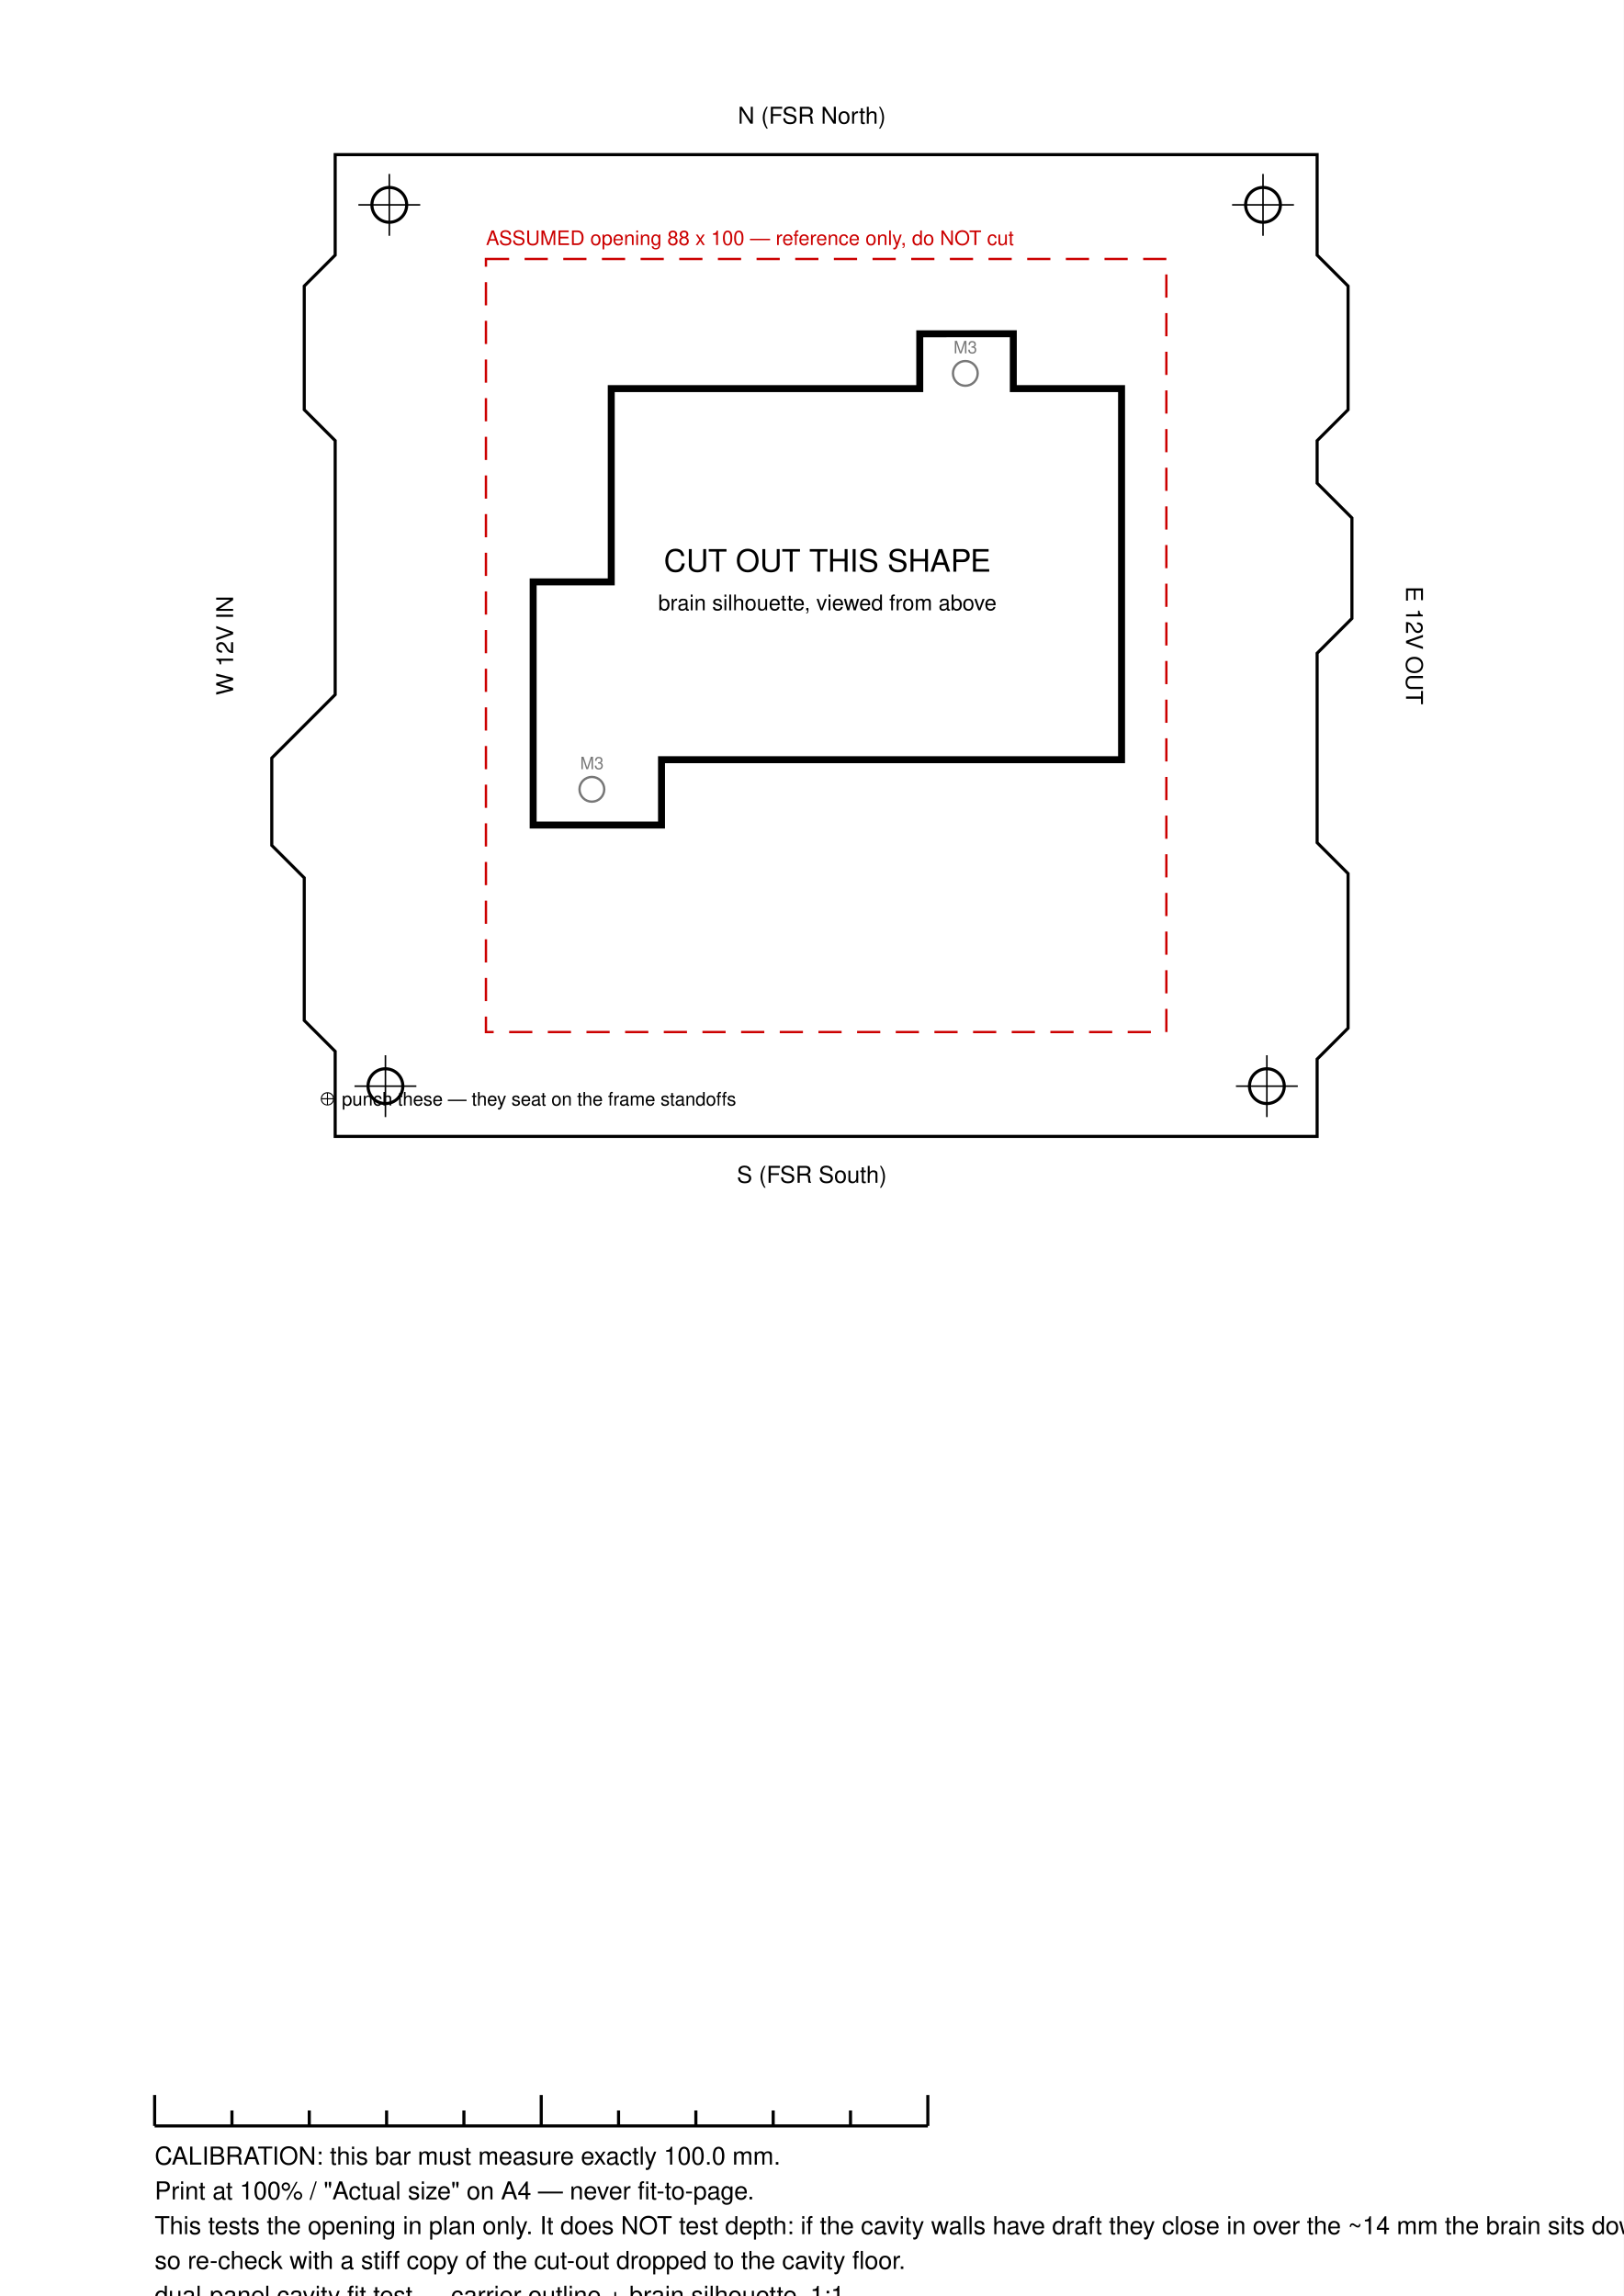
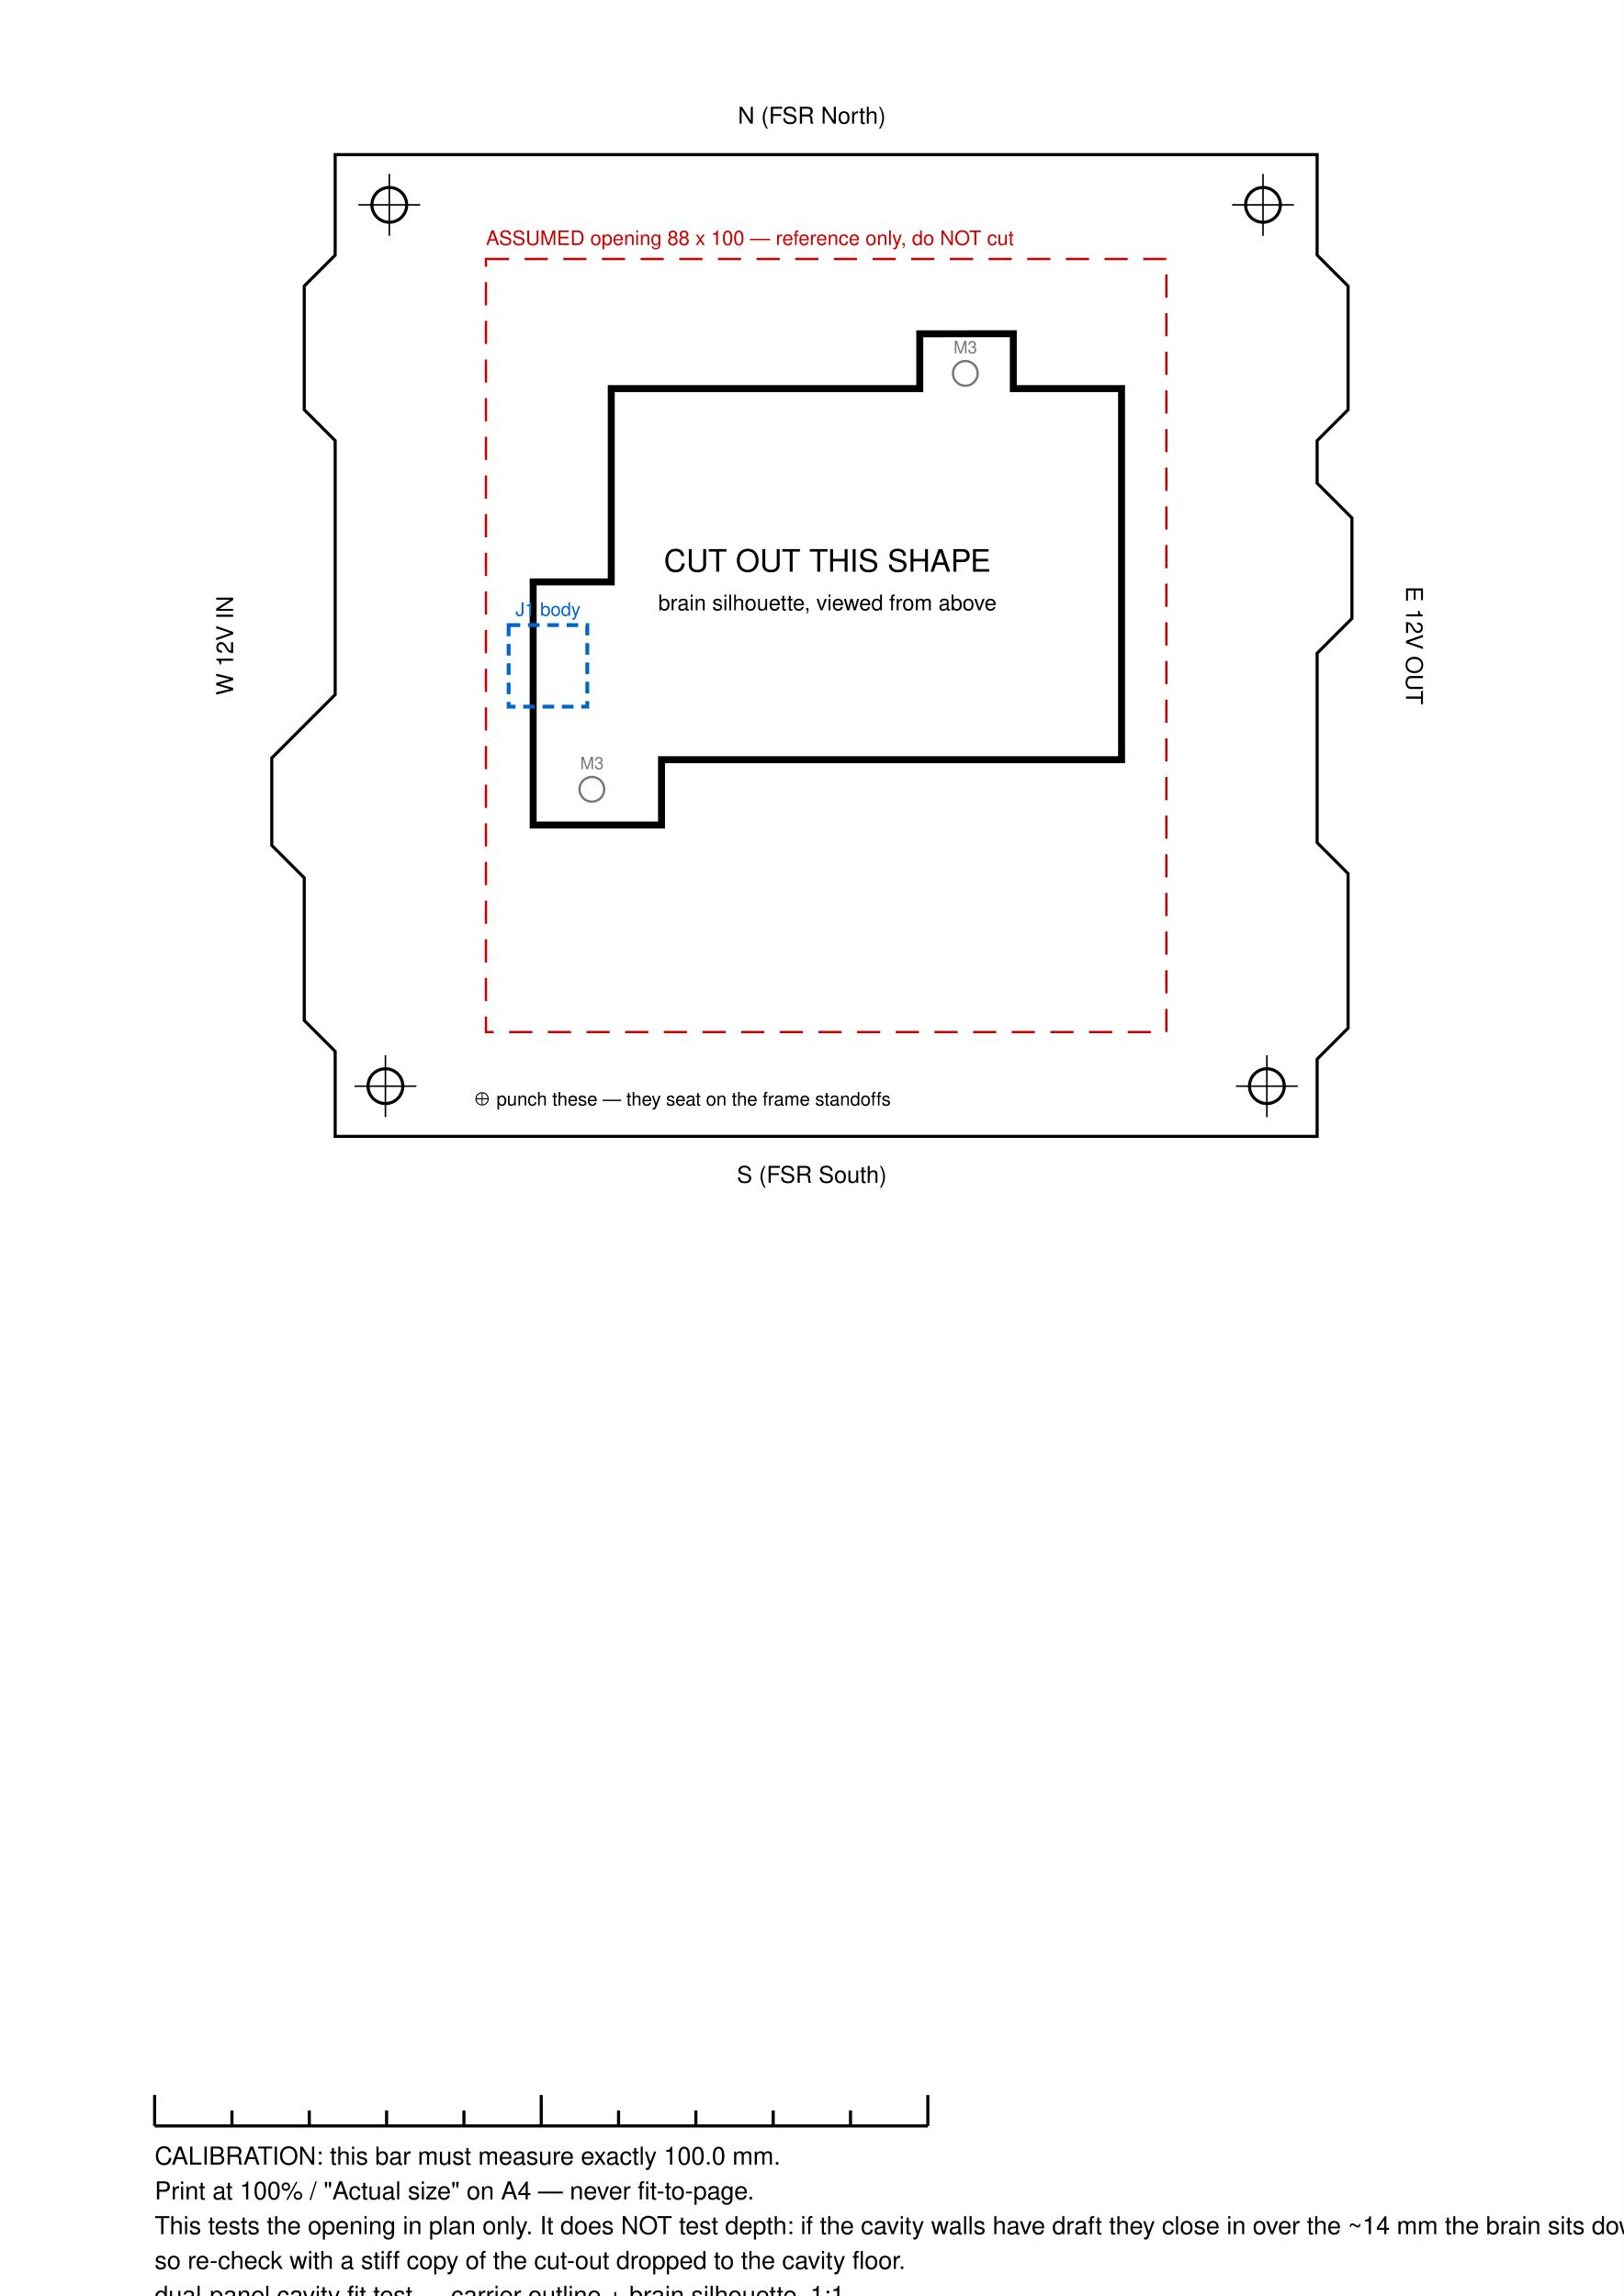
<svg xmlns="http://www.w3.org/2000/svg" width="210.0mm" height="297.0mm" viewBox="0 0 210.0 297.0">
  <rect x="0" y="0" width="210.0" height="297.0" fill="#fff" />
  <rect x="62.850" y="33.500" width="88.000" height="100.000" fill="none" stroke="#c00" stroke-width="0.3" stroke-dasharray="3,2" />
  <text x="62.850" y="31.700" font-family="Helvetica,Arial" font-size="2.6" text-anchor="start" fill="#c00">ASSUMED opening 88 x 100 — reference only, do NOT cut</text>
  <path d="M 35.150,98.054 L 43.350,89.854 L 43.350,57.000 L 39.350,53.000 L 39.350,37.000 L 43.350,33.000 L 43.350,20.000 L 170.350,20.000 L 170.350,33.000 L 174.350,37.000 L 174.350,53.000 L 170.350,57.000 L 170.350,62.500 L 174.850,67.000 L 174.850,80.000 L 170.350,84.500 L 170.350,109.000 L 174.350,113.000 L 174.350,133.000 L 170.350,137.000 L 170.350,147.000 L 152.850,147.000 L 43.350,147.000 L 43.350,136.000 L 39.350,132.000 L 39.350,114.100 L 39.350,113.554 L 35.150,109.354 Z" fill="none" stroke="#000" stroke-width="0.4" />
  <path d="M 68.956,75.270 L 68.956,106.720 L 85.556,106.720 L 85.556,98.270 L 145.056,98.270 L 145.056,50.270 L 131.056,50.270 L 131.056,43.170 L 118.956,43.180 L 118.956,50.270 L 79.056,50.270 L 79.056,75.270 Z" fill="none" stroke="#000" stroke-width="0.9" />
+   <rect x="65.785" y="80.860" width="10.170" height="10.550" fill="none" stroke="#06c" stroke-width="0.5" stroke-dasharray="1.5,1" />
+   <text x="70.870" y="79.660" font-family="Helvetica,Arial" font-size="2.4" text-anchor="middle" fill="#06c">J1 body</text>
  <text x="107.006" y="73.945" font-family="Helvetica,Arial" font-size="4.0" text-anchor="middle" fill="#000">CUT OUT THIS SHAPE</text>
  <text x="107.006" y="78.945" font-family="Helvetica,Arial" font-size="2.8" text-anchor="middle" fill="#000">brain silhouette, viewed from above</text>
  <circle cx="49.850" cy="140.500" r="2.250" fill="none" stroke="#000" stroke-width="0.4" />
  <line x1="45.850" y1="140.500" x2="53.850" y2="140.500" stroke="#000" stroke-width="0.2" />
  <line x1="49.850" y1="136.500" x2="49.850" y2="144.500" stroke="#000" stroke-width="0.2" />
  <circle cx="50.350" cy="26.500" r="2.250" fill="none" stroke="#000" stroke-width="0.4" />
  <line x1="46.350" y1="26.500" x2="54.350" y2="26.500" stroke="#000" stroke-width="0.2" />
  <line x1="50.350" y1="22.500" x2="50.350" y2="30.500" stroke="#000" stroke-width="0.2" />
  <circle cx="163.350" cy="26.500" r="2.250" fill="none" stroke="#000" stroke-width="0.4" />
  <line x1="159.350" y1="26.500" x2="167.350" y2="26.500" stroke="#000" stroke-width="0.2" />
  <line x1="163.350" y1="22.500" x2="163.350" y2="30.500" stroke="#000" stroke-width="0.2" />
  <circle cx="163.850" cy="140.500" r="2.250" fill="none" stroke="#000" stroke-width="0.4" />
  <line x1="159.850" y1="140.500" x2="167.850" y2="140.500" stroke="#000" stroke-width="0.2" />
  <line x1="163.850" y1="136.500" x2="163.850" y2="144.500" stroke="#000" stroke-width="0.2" />
-   <text x="41.150" y="143.000" font-family="Helvetica,Arial" font-size="2.4" text-anchor="start" fill="#000">⊕ punch these — they seat on the frame standoffs</text>
+   <text x="61.150" y="143.000" font-family="Helvetica,Arial" font-size="2.4" text-anchor="start" fill="#000">⊕ punch these — they seat on the frame standoffs</text>
  <circle cx="76.550" cy="102.100" r="1.6" fill="none" stroke="#777" stroke-width="0.3" />
  <text x="76.550" y="99.500" font-family="Helvetica,Arial" font-size="2.2" text-anchor="middle" fill="#777">M3</text>
  <circle cx="124.850" cy="48.300" r="1.6" fill="none" stroke="#777" stroke-width="0.3" />
  <text x="124.850" y="45.700" font-family="Helvetica,Arial" font-size="2.2" text-anchor="middle" fill="#777">M3</text>
  <text x="105.000" y="16.000" font-family="Helvetica,Arial" font-size="3.0" text-anchor="middle" fill="#000">N  (FSR North)</text>
  <text x="105.000" y="153.000" font-family="Helvetica,Arial" font-size="3.0" text-anchor="middle" fill="#000">S  (FSR South)</text>
  <text x="30.150" y="83.500" font-family="Helvetica,Arial" font-size="3.0" text-anchor="middle" fill="#000" transform="rotate(-90 30.15 83.50)">W  12V IN</text>
  <text x="181.850" y="83.500" font-family="Helvetica,Arial" font-size="3.0" text-anchor="middle" fill="#000" transform="rotate(90 181.85 83.50)">E  12V OUT</text>
  <line x1="20.0" y1="275.0" x2="120.0" y2="275.0" stroke="#000" stroke-width="0.4" />
  <line x1="20.0" y1="275.0" x2="20.0" y2="271.0" stroke="#000" stroke-width="0.4" />
  <line x1="30.0" y1="275.0" x2="30.0" y2="273.0" stroke="#000" stroke-width="0.4" />
  <line x1="40.0" y1="275.0" x2="40.0" y2="273.0" stroke="#000" stroke-width="0.4" />
  <line x1="50.0" y1="275.0" x2="50.0" y2="273.0" stroke="#000" stroke-width="0.4" />
  <line x1="60.0" y1="275.0" x2="60.0" y2="273.0" stroke="#000" stroke-width="0.4" />
  <line x1="70.0" y1="275.0" x2="70.0" y2="271.0" stroke="#000" stroke-width="0.4" />
  <line x1="80.0" y1="275.0" x2="80.0" y2="273.0" stroke="#000" stroke-width="0.4" />
  <line x1="90.0" y1="275.0" x2="90.0" y2="273.0" stroke="#000" stroke-width="0.4" />
  <line x1="100.0" y1="275.0" x2="100.0" y2="273.0" stroke="#000" stroke-width="0.4" />
  <line x1="110.0" y1="275.0" x2="110.0" y2="273.0" stroke="#000" stroke-width="0.4" />
  <line x1="120.0" y1="275.0" x2="120.0" y2="271.0" stroke="#000" stroke-width="0.4" />
  <text x="20.0" y="280.0" font-family="Helvetica,Arial" font-size="3.2">CALIBRATION: this bar must measure exactly 100.0 mm.</text>
  <text x="20.0" y="284.5" font-family="Helvetica,Arial" font-size="3.2">Print at 100% / "Actual size" on A4 — never fit-to-page.</text>
  <text x="20.0" y="289.0" font-family="Helvetica,Arial" font-size="3.2">This tests the opening in plan only. It does NOT test depth: if the cavity walls have draft they close in over the ~14 mm the brain sits down,</text>
  <text x="20.0" y="293.5" font-family="Helvetica,Arial" font-size="3.2">so re-check with a stiff copy of the cut-out dropped to the cavity floor.</text>
  <text x="20.0" y="298.0" font-family="Helvetica,Arial" font-size="3.2">dual-panel cavity fit test — carrier outline + brain silhouette, 1:1</text>
</svg>
